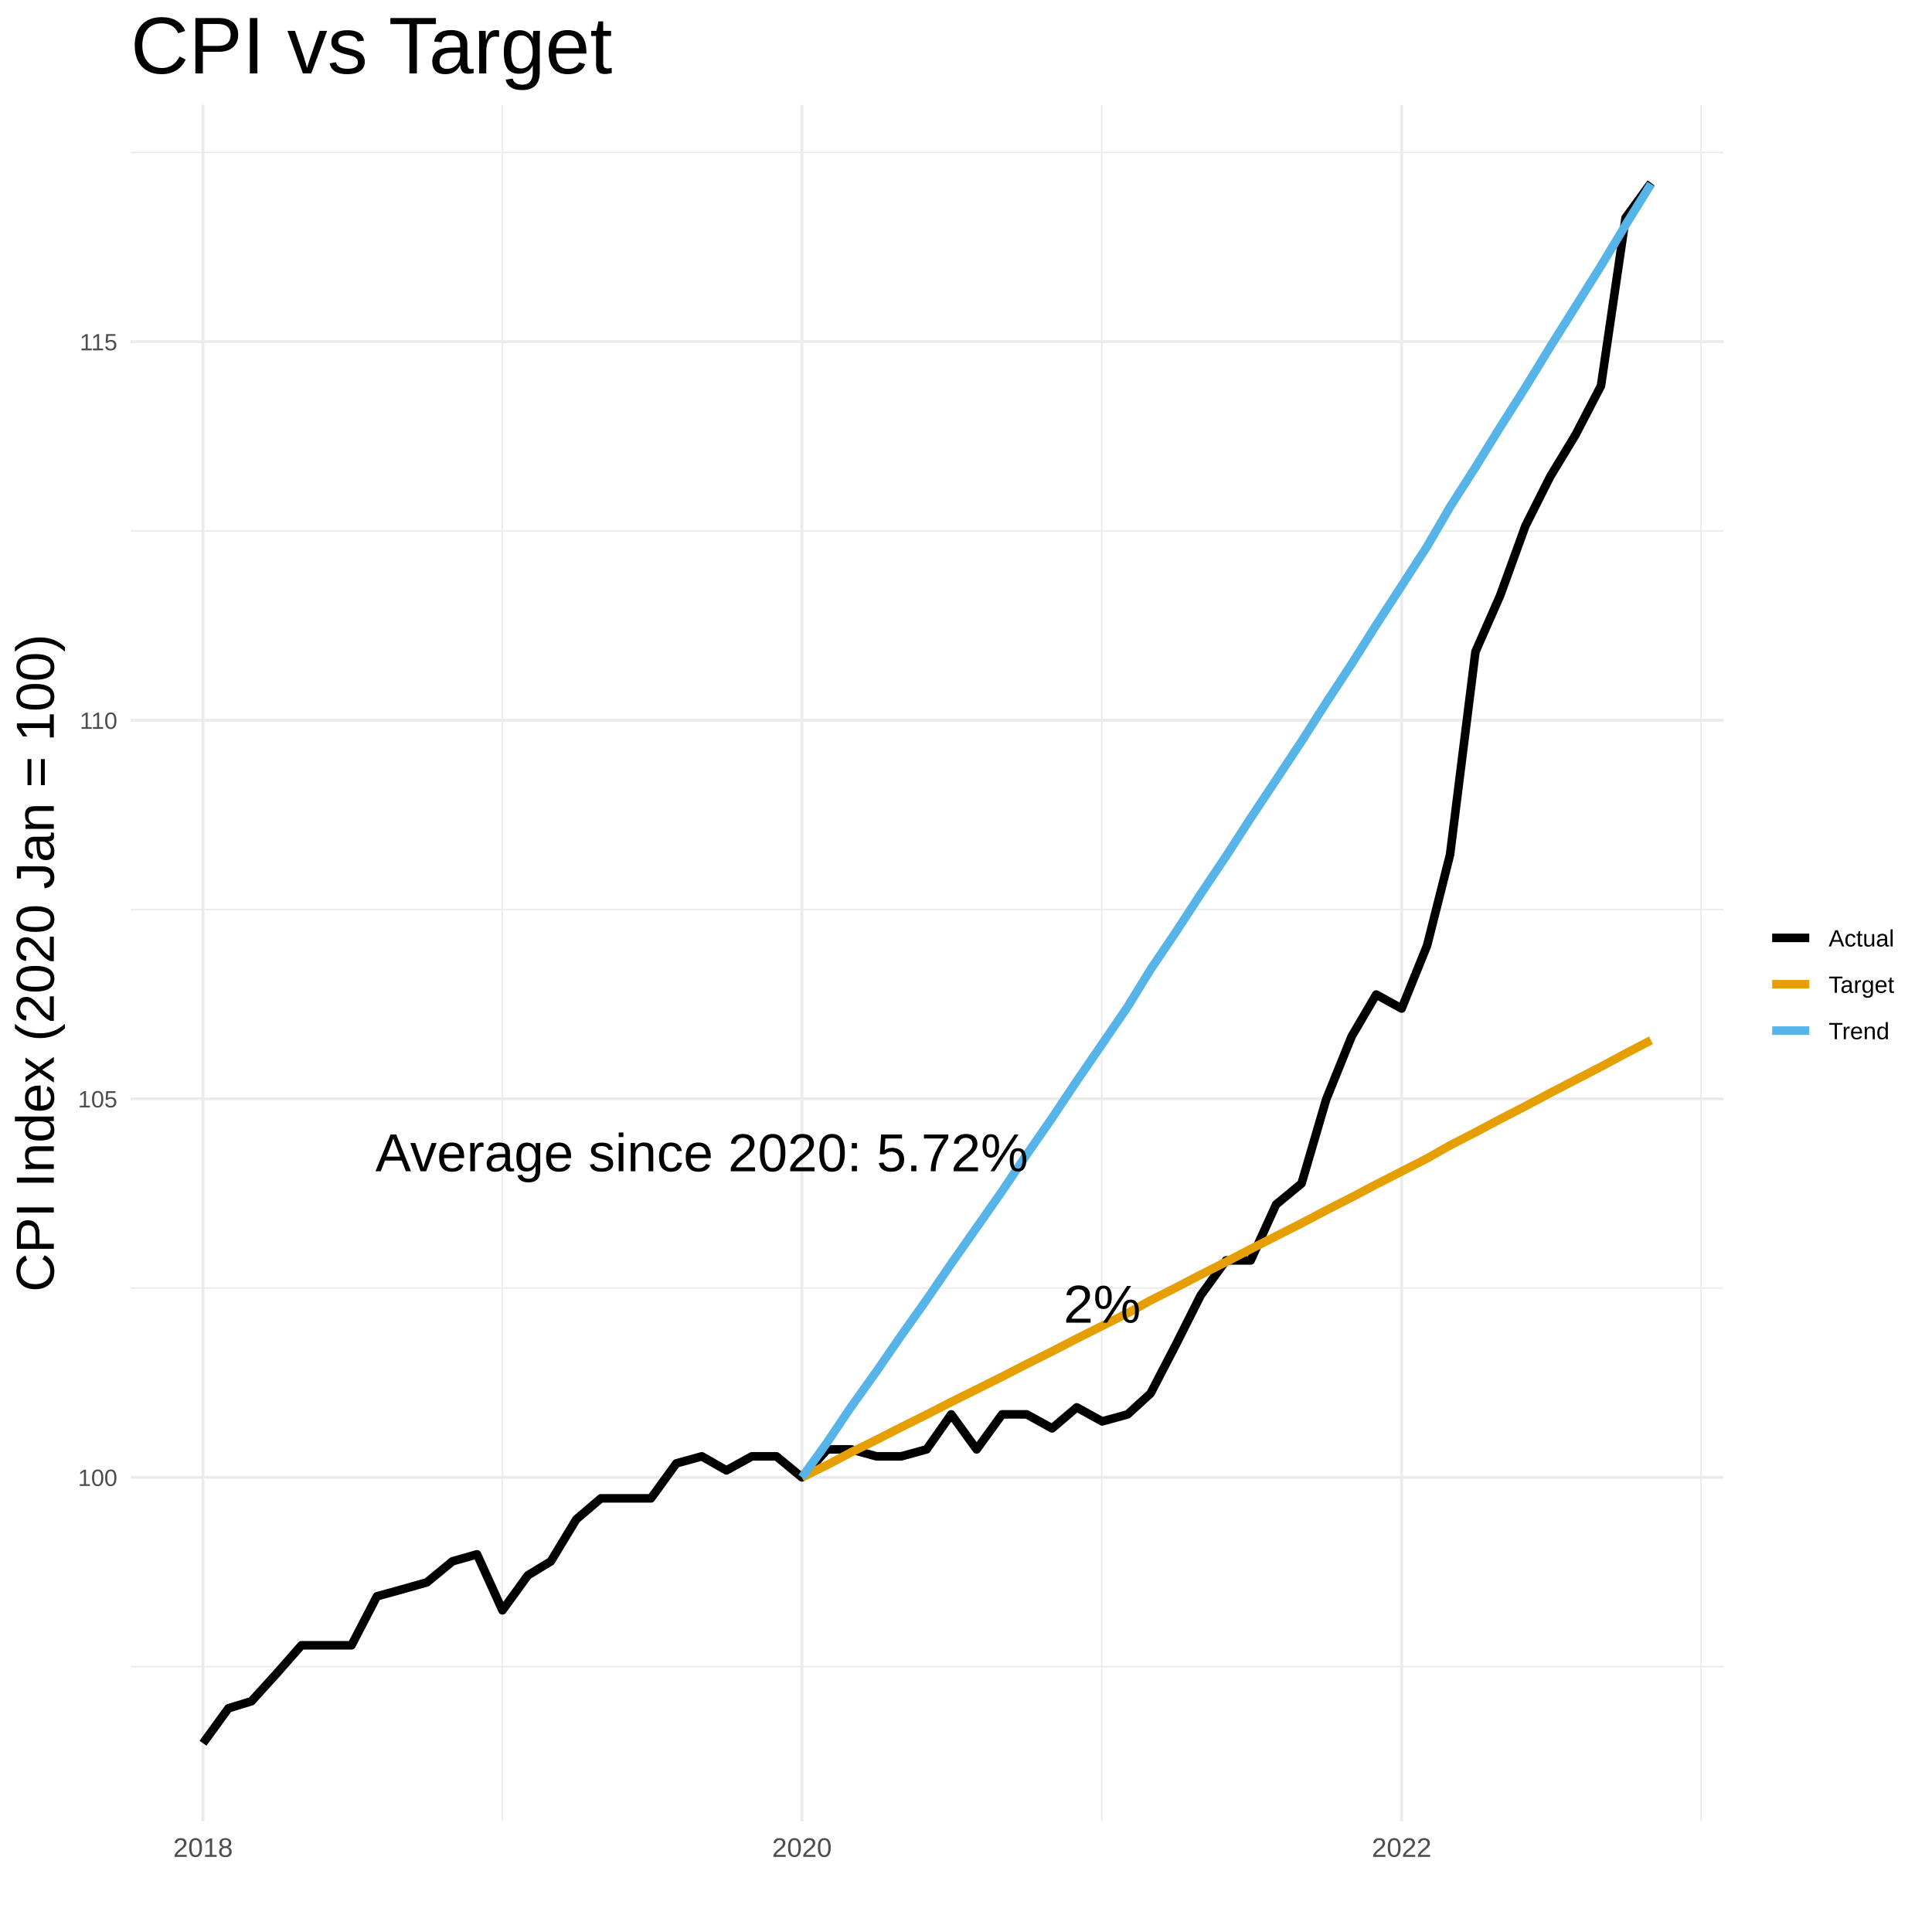
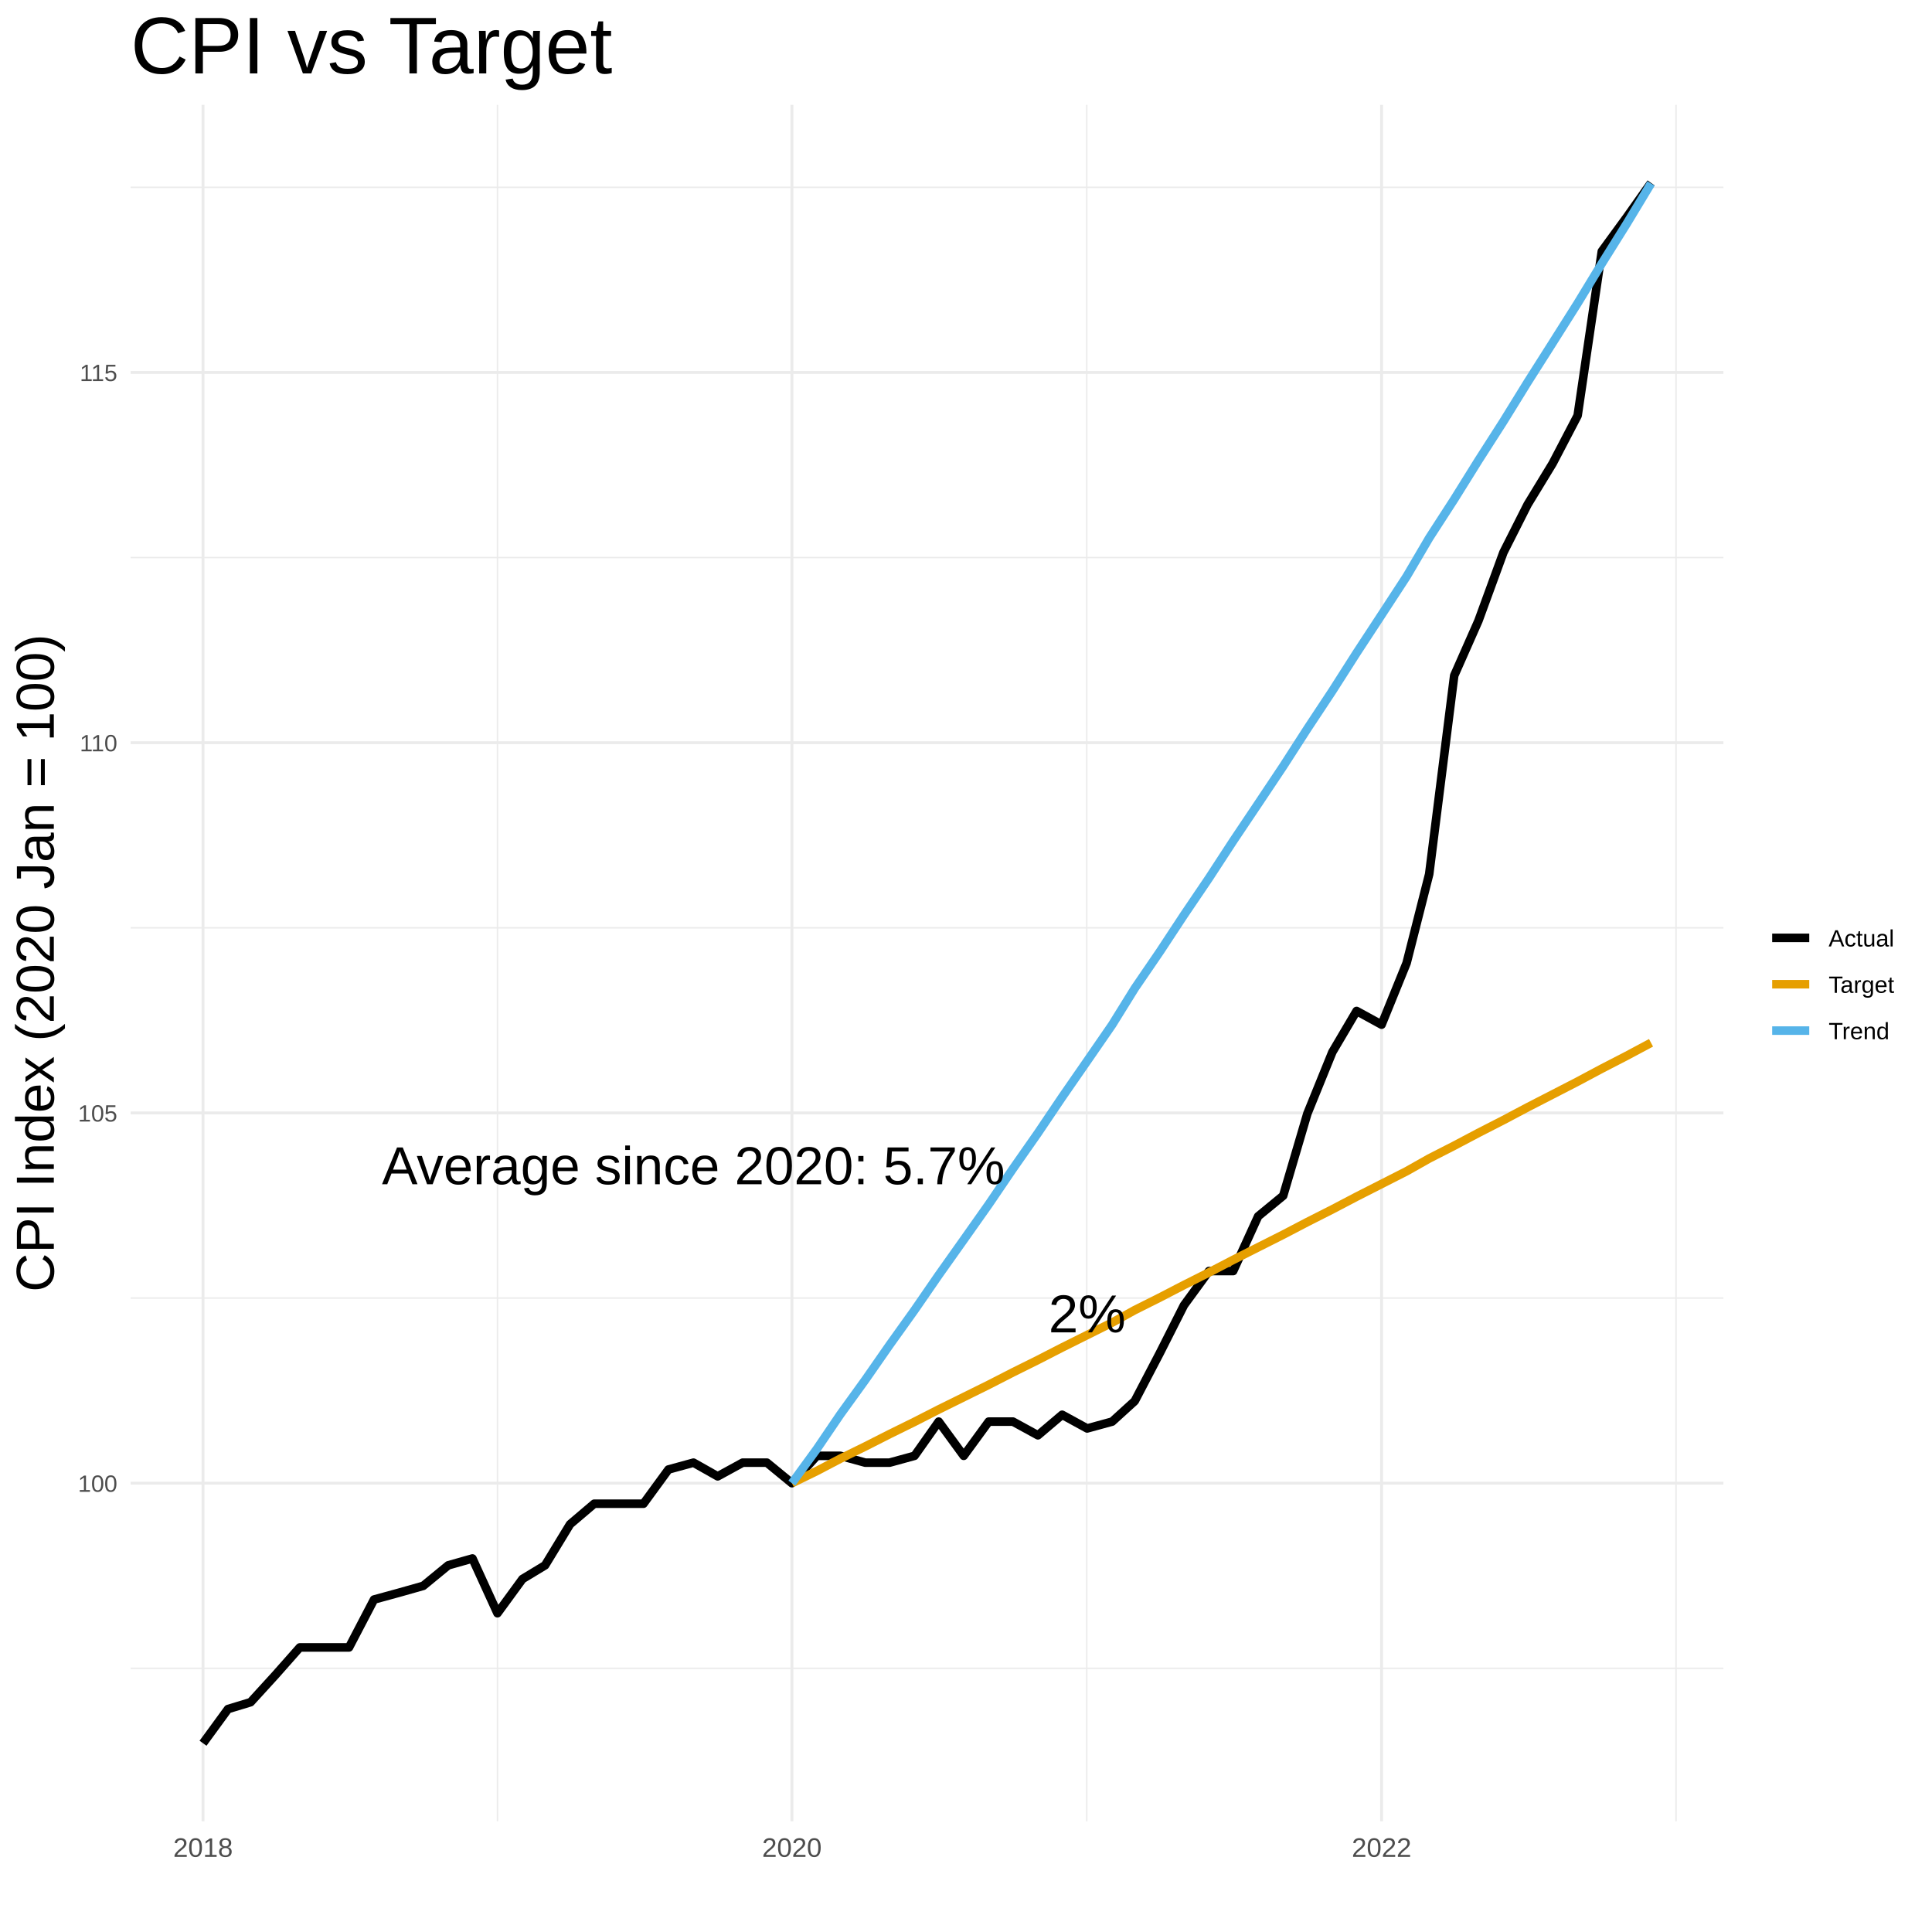
<svg xmlns="http://www.w3.org/2000/svg" class="svglite" width="720.00pt" height="720.00pt" viewBox="0 0 720.00 720.00">
  <defs>
    <style type="text/css">
    .svglite line, .svglite polyline, .svglite polygon, .svglite path, .svglite rect, .svglite circle {
      fill: none;
      stroke: #000000;
      stroke-linecap: round;
      stroke-linejoin: round;
      stroke-miterlimit: 10.00;
    }
    .svglite text {
      white-space: pre;
    }
  </style>
  </defs>
  <rect width="100%" height="100%" style="stroke: none; fill: #FFFFFF;" />
  <defs>
    <clipPath id="cpMC4wMHw3MjAuMDB8MC4wMHw3MjAuMDA=">
      <rect x="0.00" y="0.00" width="720.00" height="720.00" />
    </clipPath>
  </defs>
  <g clip-path="url(#cpMC4wMHw3MjAuMDB8MC4wMHw3MjAuMDA=)">
</g>
  <defs>
    <clipPath id="cpNDguNjh8NjQyLjI3fDM5LjA3fDY3OC43Mw==">
      <rect x="48.68" y="39.07" width="593.60" height="639.66" />
    </clipPath>
  </defs>
  <g clip-path="url(#cpNDguNjh8NjQyLjI3fDM5LjA3fDY3OC43Mw==)">
-     <polyline points="48.68,621.10 642.27,621.10 " style="stroke-width: 0.53; stroke: #EBEBEB; stroke-linecap: butt;" />
-     <polyline points="48.68,480.03 642.27,480.03 " style="stroke-width: 0.53; stroke: #EBEBEB; stroke-linecap: butt;" />
-     <polyline points="48.68,338.96 642.27,338.96 " style="stroke-width: 0.53; stroke: #EBEBEB; stroke-linecap: butt;" />
-     <polyline points="48.68,197.88 642.27,197.88 " style="stroke-width: 0.53; stroke: #EBEBEB; stroke-linecap: butt;" />
-     <polyline points="48.68,56.81 642.27,56.81 " style="stroke-width: 0.53; stroke: #EBEBEB; stroke-linecap: butt;" />
-     <polyline points="187.25,678.73 187.25,39.07 " style="stroke-width: 0.53; stroke: #EBEBEB; stroke-linecap: butt;" />
-     <polyline points="410.60,678.73 410.60,39.07 " style="stroke-width: 0.53; stroke: #EBEBEB; stroke-linecap: butt;" />
-     <polyline points="633.94,678.73 633.94,39.07 " style="stroke-width: 0.53; stroke: #EBEBEB; stroke-linecap: butt;" />
-     <polyline points="48.68,550.57 642.27,550.57 " style="stroke-width: 1.07; stroke: #EBEBEB; stroke-linecap: butt;" />
-     <polyline points="48.68,409.49 642.27,409.49 " style="stroke-width: 1.07; stroke: #EBEBEB; stroke-linecap: butt;" />
-     <polyline points="48.68,268.42 642.27,268.42 " style="stroke-width: 1.07; stroke: #EBEBEB; stroke-linecap: butt;" />
-     <polyline points="48.68,127.34 642.27,127.34 " style="stroke-width: 1.07; stroke: #EBEBEB; stroke-linecap: butt;" />
+     <polyline points="48.68,621.73 642.27,621.73 " style="stroke-width: 0.53; stroke: #EBEBEB; stroke-linecap: butt;" />
+     <polyline points="48.68,483.75 642.27,483.75 " style="stroke-width: 0.53; stroke: #EBEBEB; stroke-linecap: butt;" />
+     <polyline points="48.68,345.77 642.27,345.77 " style="stroke-width: 0.53; stroke: #EBEBEB; stroke-linecap: butt;" />
+     <polyline points="48.68,207.79 642.27,207.79 " style="stroke-width: 0.53; stroke: #EBEBEB; stroke-linecap: butt;" />
+     <polyline points="48.68,69.81 642.27,69.81 " style="stroke-width: 0.53; stroke: #EBEBEB; stroke-linecap: butt;" />
+     <polyline points="185.39,678.73 185.39,39.07 " style="stroke-width: 0.53; stroke: #EBEBEB; stroke-linecap: butt;" />
+     <polyline points="405.00,678.73 405.00,39.07 " style="stroke-width: 0.53; stroke: #EBEBEB; stroke-linecap: butt;" />
+     <polyline points="624.61,678.73 624.61,39.07 " style="stroke-width: 0.53; stroke: #EBEBEB; stroke-linecap: butt;" />
+     <polyline points="48.68,552.74 642.27,552.74 " style="stroke-width: 1.07; stroke: #EBEBEB; stroke-linecap: butt;" />
+     <polyline points="48.68,414.76 642.27,414.76 " style="stroke-width: 1.07; stroke: #EBEBEB; stroke-linecap: butt;" />
+     <polyline points="48.68,276.78 642.27,276.78 " style="stroke-width: 1.07; stroke: #EBEBEB; stroke-linecap: butt;" />
+     <polyline points="48.68,138.80 642.27,138.80 " style="stroke-width: 1.07; stroke: #EBEBEB; stroke-linecap: butt;" />
    <polyline points="75.66,678.73 75.66,39.07 " style="stroke-width: 1.07; stroke: #EBEBEB; stroke-linecap: butt;" />
-     <polyline points="298.85,678.73 298.85,39.07 " style="stroke-width: 1.07; stroke: #EBEBEB; stroke-linecap: butt;" />
-     <polyline points="522.35,678.73 522.35,39.07 " style="stroke-width: 1.07; stroke: #EBEBEB; stroke-linecap: butt;" />
-     <polyline points="75.66,649.66 85.14,636.62 93.70,634.01 103.17,623.58 112.35,613.15 121.82,613.15 131.00,613.15 140.47,594.90 149.95,592.29 159.12,589.68 168.60,581.86 177.78,579.25 187.25,600.11 196.73,587.07 205.29,581.86 214.77,566.21 223.94,558.39 233.42,558.39 242.59,558.39 252.07,545.35 261.55,542.74 270.72,547.96 280.20,542.74 289.37,542.74 298.85,550.57 308.33,540.14 317.19,540.14 326.67,542.74 335.84,542.74 345.32,540.14 354.49,527.10 363.97,540.14 373.45,527.10 382.62,527.10 392.10,532.31 401.27,524.49 410.75,529.71 420.23,527.10 428.79,519.28 438.27,501.02 447.44,482.77 456.92,469.73 466.09,469.73 475.57,448.87 485.05,441.05 494.22,409.75 503.70,386.28 512.87,370.64 522.35,375.85 531.83,352.38 540.39,318.49 549.86,242.86 559.04,222.00 568.51,195.93 577.69,177.67 587.16,162.03 596.64,143.77 605.81,81.19 615.29,68.15 " style="stroke-width: 3.20; stroke-linecap: butt;" />
-     <polyline points="298.85,550.57 308.33,545.91 317.19,541.24 326.67,536.56 335.84,531.88 345.32,527.18 354.49,522.48 363.97,517.78 373.45,513.06 382.62,508.34 392.10,503.61 401.27,498.87 410.75,494.12 420.23,489.37 428.79,484.61 438.27,479.84 447.44,475.06 456.92,470.27 466.09,465.48 475.57,460.68 485.05,455.87 494.22,451.05 503.70,446.22 512.87,441.39 522.35,436.55 531.83,431.70 540.39,426.84 549.86,421.98 559.04,417.10 568.51,412.22 577.69,407.33 587.16,402.43 596.64,397.53 605.81,392.61 615.29,387.69 " style="stroke-width: 3.20; stroke: #E69F00; stroke-linecap: butt;" />
-     <polyline points="298.85,550.57 308.33,537.45 317.19,524.27 326.67,511.03 335.84,497.73 345.32,484.36 354.49,470.94 363.97,457.45 373.45,443.90 382.62,430.28 392.10,416.61 401.27,402.86 410.75,389.06 420.23,375.19 428.79,361.26 438.27,347.26 447.44,333.19 456.92,319.07 466.09,304.87 475.57,290.61 485.05,276.28 494.22,261.89 503.70,247.43 512.87,232.90 522.35,218.31 531.83,203.64 540.39,188.91 549.86,174.11 559.04,159.24 568.51,144.31 577.69,129.30 587.16,114.22 596.64,99.08 605.81,83.86 615.29,68.57 " style="stroke-width: 3.20; stroke: #56B4E9; stroke-linecap: butt;" />
-     <text x="410.75" y="492.93" text-anchor="middle" style="font-size: 19.92px; font-family: &quot;Liberation Sans&quot;;" textLength="31.58px" lengthAdjust="spacingAndGlyphs">2%</text>
-     <text x="261.55" y="436.50" text-anchor="middle" style="font-size: 19.92px; font-family: &quot;Liberation Sans&quot;;" textLength="273.05px" lengthAdjust="spacingAndGlyphs">Average since 2020: 5.72%</text>
+     <polyline points="295.12,678.73 295.12,39.07 " style="stroke-width: 1.07; stroke: #EBEBEB; stroke-linecap: butt;" />
+     <polyline points="514.88,678.73 514.88,39.07 " style="stroke-width: 1.07; stroke: #EBEBEB; stroke-linecap: butt;" />
+     <polyline points="75.66,649.66 84.98,636.91 93.39,634.36 102.71,624.15 111.73,613.95 121.05,613.95 130.07,613.95 139.39,596.10 148.71,593.55 157.73,591.00 167.05,583.35 176.07,580.80 185.39,601.20 194.71,588.45 203.13,583.35 212.45,568.04 221.46,560.39 230.78,560.39 239.80,560.39 249.12,547.64 258.44,545.09 267.46,550.19 276.78,545.09 285.80,545.09 295.12,552.74 304.44,542.54 313.16,542.54 322.48,545.09 331.50,545.09 340.82,542.54 349.83,529.79 359.15,542.54 368.47,529.79 377.49,529.79 386.81,534.89 395.83,527.24 405.15,532.34 414.47,529.79 422.89,522.13 432.21,504.28 441.23,486.43 450.55,473.68 459.57,473.68 468.88,453.27 478.20,445.62 487.22,415.01 496.54,392.06 505.56,376.76 514.88,381.86 524.20,358.90 532.62,325.75 541.94,251.78 550.96,231.38 560.28,205.88 569.30,188.02 578.62,172.72 587.94,154.87 596.95,93.66 606.27,80.90 615.29,68.15 " style="stroke-width: 3.20; stroke-linecap: butt;" />
+     <polyline points="295.12,552.74 304.44,548.18 313.16,543.61 322.48,539.04 331.50,534.46 340.82,529.87 349.83,525.27 359.15,520.67 368.47,516.06 377.49,511.44 386.81,506.81 395.83,502.18 405.15,497.53 414.47,492.88 422.89,488.23 432.21,483.56 441.23,478.89 450.55,474.21 459.57,469.52 468.88,464.82 478.20,460.12 487.22,455.41 496.54,450.69 505.56,445.96 514.88,441.22 524.20,436.48 532.62,431.73 541.94,426.97 550.96,422.20 560.28,417.43 569.30,412.65 578.62,407.86 587.94,403.06 596.95,398.25 606.27,393.44 615.29,388.62 " style="stroke-width: 3.20; stroke: #E69F00; stroke-linecap: butt;" />
+     <polyline points="295.12,552.74 304.44,539.96 313.16,527.12 322.48,514.22 331.50,501.26 340.82,488.24 349.83,475.17 359.15,462.03 368.47,448.83 377.49,435.56 386.81,422.24 395.83,408.86 405.15,395.41 414.47,381.90 422.89,368.33 432.21,354.70 441.23,341.00 450.55,327.24 459.57,313.41 468.88,299.53 478.20,285.57 487.22,271.56 496.54,257.47 505.56,243.33 514.88,229.11 524.20,214.83 532.62,200.49 541.94,186.08 550.96,171.60 560.28,157.05 569.30,142.44 578.62,127.76 587.94,113.01 596.95,98.20 606.27,83.31 615.29,68.36 " style="stroke-width: 3.20; stroke: #56B4E9; stroke-linecap: butt;" />
+     <text x="405.15" y="496.53" text-anchor="middle" style="font-size: 19.92px; font-family: &quot;Liberation Sans&quot;;" textLength="31.58px" lengthAdjust="spacingAndGlyphs">2%</text>
+     <text x="258.44" y="441.33" text-anchor="middle" style="font-size: 19.92px; font-family: &quot;Liberation Sans&quot;;" textLength="260.38px" lengthAdjust="spacingAndGlyphs">Average since 2020: 5.7%</text>
  </g>
  <g clip-path="url(#cpMC4wMHw3MjAuMDB8MC4wMHw3MjAuMDA=)">
-     <text x="43.74" y="553.77" text-anchor="end" style="font-size: 8.80px;fill: #4D4D4D; font-family: &quot;Liberation Sans&quot;;" textLength="16.78px" lengthAdjust="spacingAndGlyphs">100</text>
-     <text x="43.74" y="412.70" text-anchor="end" style="font-size: 8.80px;fill: #4D4D4D; font-family: &quot;Liberation Sans&quot;;" textLength="16.78px" lengthAdjust="spacingAndGlyphs">105</text>
-     <text x="43.74" y="271.63" text-anchor="end" style="font-size: 8.80px;fill: #4D4D4D; font-family: &quot;Liberation Sans&quot;;" textLength="16.78px" lengthAdjust="spacingAndGlyphs">110</text>
-     <text x="43.74" y="130.55" text-anchor="end" style="font-size: 8.80px;fill: #4D4D4D; font-family: &quot;Liberation Sans&quot;;" textLength="16.78px" lengthAdjust="spacingAndGlyphs">115</text>
+     <text x="43.74" y="555.95" text-anchor="end" style="font-size: 8.80px;fill: #4D4D4D; font-family: &quot;Liberation Sans&quot;;" textLength="16.78px" lengthAdjust="spacingAndGlyphs">100</text>
+     <text x="43.74" y="417.97" text-anchor="end" style="font-size: 8.80px;fill: #4D4D4D; font-family: &quot;Liberation Sans&quot;;" textLength="16.78px" lengthAdjust="spacingAndGlyphs">105</text>
+     <text x="43.74" y="279.99" text-anchor="end" style="font-size: 8.80px;fill: #4D4D4D; font-family: &quot;Liberation Sans&quot;;" textLength="16.78px" lengthAdjust="spacingAndGlyphs">110</text>
+     <text x="43.74" y="142.01" text-anchor="end" style="font-size: 8.80px;fill: #4D4D4D; font-family: &quot;Liberation Sans&quot;;" textLength="16.78px" lengthAdjust="spacingAndGlyphs">115</text>
    <text x="75.66" y="692.00" text-anchor="middle" style="font-size: 10.00px;fill: #4D4D4D; font-family: &quot;Liberation Sans&quot;;" textLength="25.46px" lengthAdjust="spacingAndGlyphs">2018</text>
-     <text x="298.85" y="692.00" text-anchor="middle" style="font-size: 10.00px;fill: #4D4D4D; font-family: &quot;Liberation Sans&quot;;" textLength="25.46px" lengthAdjust="spacingAndGlyphs">2020</text>
-     <text x="522.35" y="692.00" text-anchor="middle" style="font-size: 10.00px;fill: #4D4D4D; font-family: &quot;Liberation Sans&quot;;" textLength="25.46px" lengthAdjust="spacingAndGlyphs">2022</text>
+     <text x="295.12" y="692.00" text-anchor="middle" style="font-size: 10.00px;fill: #4D4D4D; font-family: &quot;Liberation Sans&quot;;" textLength="25.46px" lengthAdjust="spacingAndGlyphs">2020</text>
+     <text x="514.88" y="692.00" text-anchor="middle" style="font-size: 10.00px;fill: #4D4D4D; font-family: &quot;Liberation Sans&quot;;" textLength="25.46px" lengthAdjust="spacingAndGlyphs">2022</text>
    <text transform="translate(20.06,358.90) rotate(-90)" text-anchor="middle" style="font-size: 20.00px; font-family: &quot;Liberation Sans&quot;;" textLength="271.03px" lengthAdjust="spacingAndGlyphs">CPI Index (2020 Jan = 100)</text>
    <line x1="660.44" y1="349.52" x2="674.26" y2="349.52" style="stroke-width: 3.20; stroke-linecap: butt;" />
    <line x1="660.44" y1="366.80" x2="674.26" y2="366.80" style="stroke-width: 3.20; stroke: #E69F00; stroke-linecap: butt;" />
    <line x1="660.44" y1="384.08" x2="674.26" y2="384.08" style="stroke-width: 3.20; stroke: #56B4E9; stroke-linecap: butt;" />
    <text x="681.47" y="352.73" style="font-size: 8.80px; font-family: &quot;Liberation Sans&quot;;" textLength="27.57px" lengthAdjust="spacingAndGlyphs">Actual</text>
    <text x="681.47" y="370.01" style="font-size: 8.80px; font-family: &quot;Liberation Sans&quot;;" textLength="27.22px" lengthAdjust="spacingAndGlyphs">Target</text>
    <text x="681.47" y="387.29" style="font-size: 8.80px; font-family: &quot;Liberation Sans&quot;;" textLength="24.07px" lengthAdjust="spacingAndGlyphs">Trend</text>
    <text x="48.68" y="27.35" style="font-size: 30.00px; font-family: &quot;Liberation Sans&quot;;" textLength="193.18px" lengthAdjust="spacingAndGlyphs">CPI vs Target</text>
  </g>
</svg>
